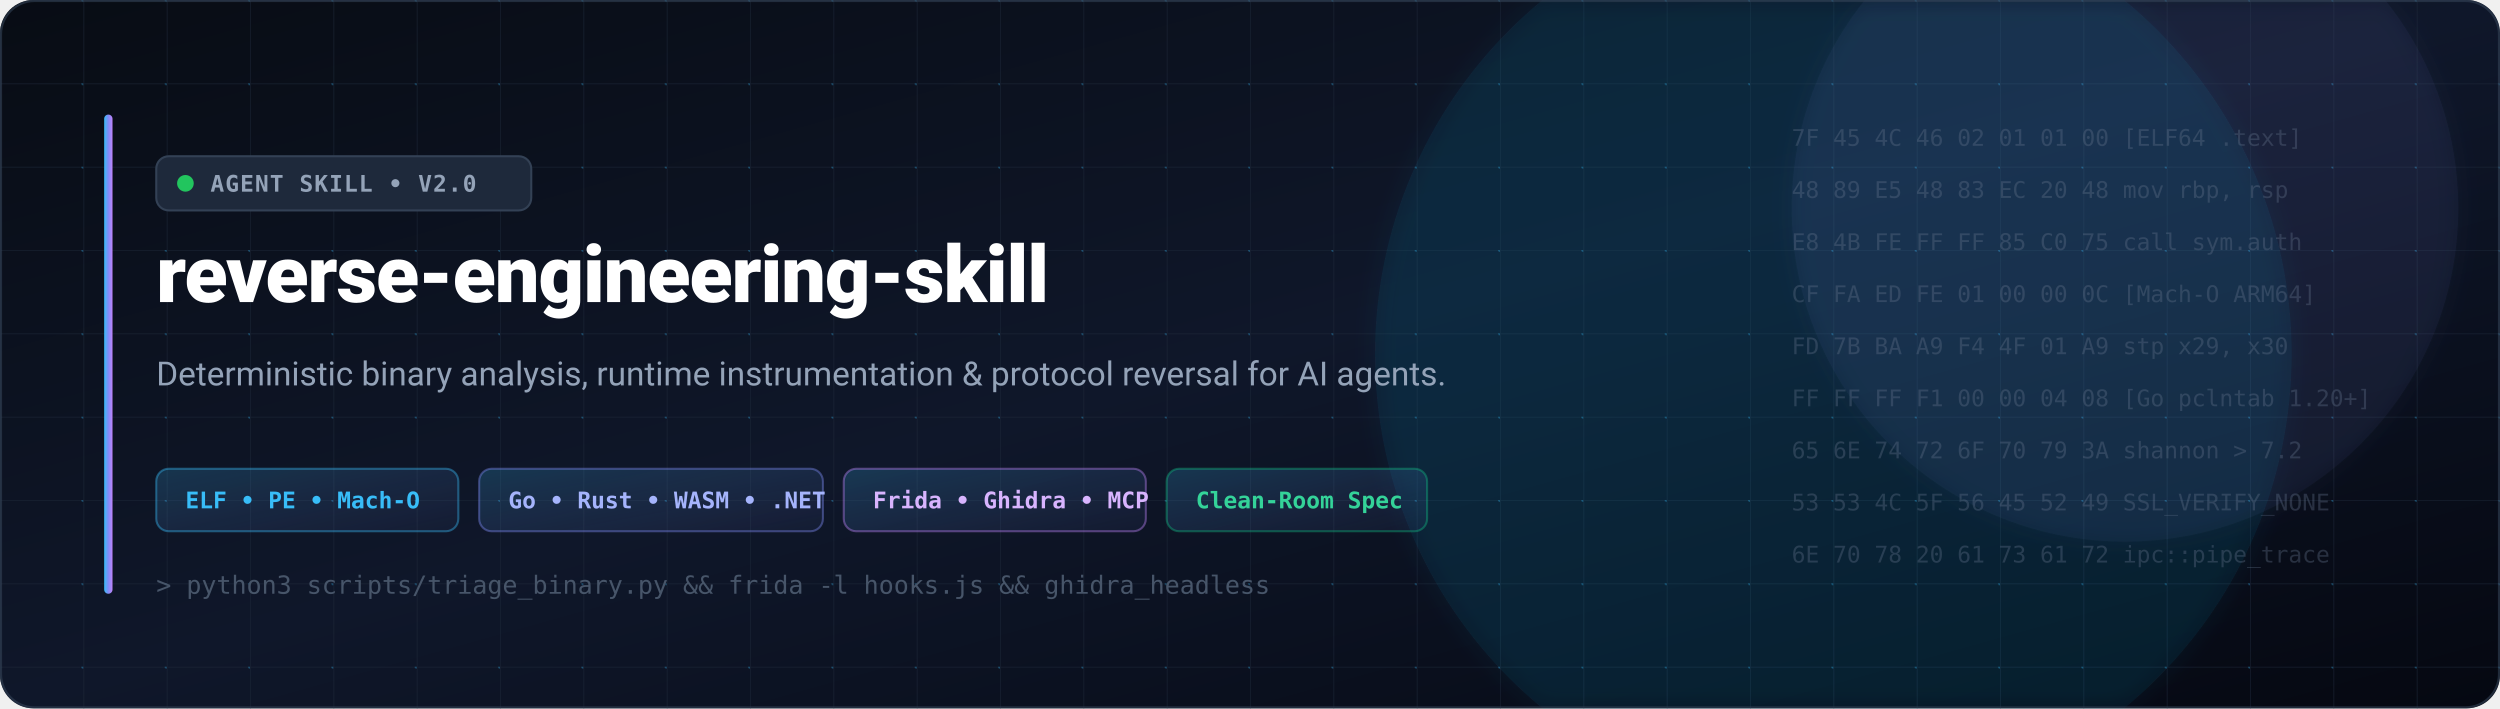
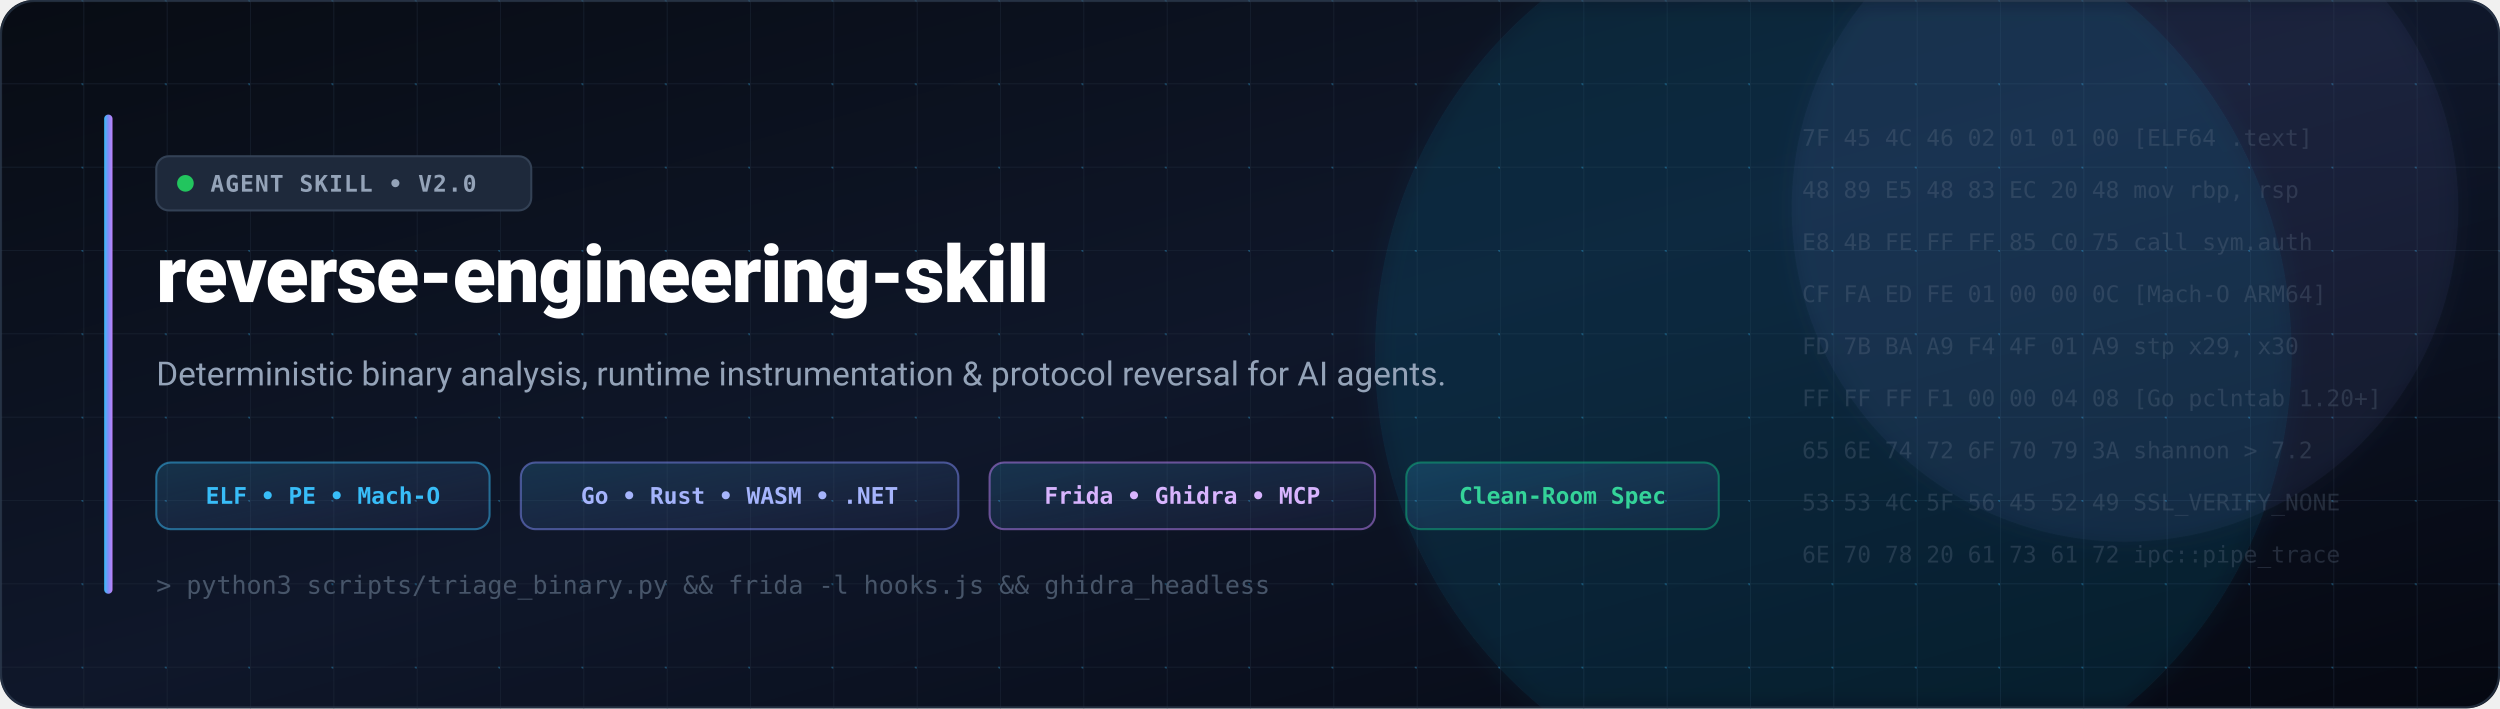
<svg xmlns="http://www.w3.org/2000/svg" viewBox="0 0 1200 340" width="100%" height="100%">
  <defs>
    <linearGradient id="bg-grad" x1="0%" y1="0%" x2="100%" y2="100%">
      <stop offset="0%" stop-color="#080c14" />
      <stop offset="50%" stop-color="#0f172a" />
      <stop offset="100%" stop-color="#050811" />
    </linearGradient>
    <linearGradient id="accent-cyan" x1="0%" y1="0%" x2="100%" y2="0%">
      <stop offset="0%" stop-color="#38bdf8" />
      <stop offset="50%" stop-color="#818cf8" />
      <stop offset="100%" stop-color="#c084fc" />
    </linearGradient>
    <linearGradient id="glow-badge" x1="0%" y1="0%" x2="100%" y2="100%">
-       <stop offset="0%" stop-color="#38bdf8" stop-opacity="0.2" />
-       <stop offset="100%" stop-color="#818cf8" stop-opacity="0.05" />
+       <stop offset="0%" stop-color="#38bdf8" stop-opacity="0.18" />
+       <stop offset="100%" stop-color="#818cf8" stop-opacity="0.06" />
    </linearGradient>
    <pattern id="cyber-grid" width="40" height="40" patternUnits="userSpaceOnUse">
      <path d="M 40 0 L 0 0 0 40" fill="none" stroke="#1e293b" stroke-width="0.75" stroke-opacity="0.6" />
      <circle cx="40" cy="0" r="1" fill="#38bdf8" fill-opacity="0.3" />
    </pattern>
    <filter id="glow" x="-20%" y="-20%" width="140%" height="140%">
      <feGaussianBlur stdDeviation="6" result="blur" />
      <feComposite in="SourceGraphic" in2="blur" operator="over" />
    </filter>
  </defs>
  <rect width="1200" height="340" rx="16" fill="url(#bg-grad)" />
  <rect width="1200" height="340" rx="16" fill="url(#cyber-grid)" />
  <circle cx="880" cy="170" r="220" fill="#38bdf8" fill-opacity="0.06" filter="url(#glow)" />
  <circle cx="1020" cy="100" r="160" fill="#818cf8" fill-opacity="0.05" filter="url(#glow)" />
-   <g opacity="0.35" font-family="'JetBrains Mono', 'Fira Code', 'SF Mono', Consolas, monospace" font-size="11" fill="#64748b">
-     <text x="860" y="70">7F 45 4C 46 02 01 01 00  [ELF64 .text]</text>
-     <text x="860" y="95">48 89 E5 48 83 EC 20 48  mov rbp, rsp</text>
-     <text x="860" y="120">E8 4B FE FF FF 85 C0 75  call sym.auth</text>
-     <text x="860" y="145">CF FA ED FE 01 00 00 0C  [Mach-O ARM64]</text>
-     <text x="860" y="170">FD 7B BA A9 F4 4F 01 A9  stp x29, x30</text>
-     <text x="860" y="195">FF FF FF F1 00 00 04 08  [Go pclntab 1.20+]</text>
-     <text x="860" y="220">65 6E 74 72 6F 70 79 3A  shannon &gt; 7.2</text>
-     <text x="860" y="245">53 53 4C 5F 56 45 52 49  SSL_VERIFY_NONE</text>
-     <text x="860" y="270">6E 70 78 20 61 73 61 72  ipc::pipe_trace</text>
+   <g opacity="0.3" font-family="'JetBrains Mono', 'Fira Code', 'SF Mono', Consolas, monospace" font-size="11" fill="#64748b">
+     <text x="865" y="70">7F 45 4C 46 02 01 01 00  [ELF64 .text]</text>
+     <text x="865" y="95">48 89 E5 48 83 EC 20 48  mov rbp, rsp</text>
+     <text x="865" y="120">E8 4B FE FF FF 85 C0 75  call sym.auth</text>
+     <text x="865" y="145">CF FA ED FE 01 00 00 0C  [Mach-O ARM64]</text>
+     <text x="865" y="170">FD 7B BA A9 F4 4F 01 A9  stp x29, x30</text>
+     <text x="865" y="195">FF FF FF F1 00 00 04 08  [Go pclntab 1.20+]</text>
+     <text x="865" y="220">65 6E 74 72 6F 70 79 3A  shannon &gt; 7.2</text>
+     <text x="865" y="245">53 53 4C 5F 56 45 52 49  SSL_VERIFY_NONE</text>
+     <text x="865" y="270">6E 70 78 20 61 73 61 72  ipc::pipe_trace</text>
  </g>
  <rect x="50" y="55" width="4" height="230" rx="2" fill="url(#accent-cyan)" />
  <g transform="translate(75, 0)">
    <g transform="translate(0, 75)">
      <rect width="180" height="26" rx="6" fill="#1e293b" stroke="#334155" stroke-width="1" />
      <circle cx="14" cy="13" r="4" fill="#22c55e" />
-       <text x="26" y="17" font-family="'JetBrains Mono', 'SF Mono', monospace" font-size="11" font-weight="600" fill="#94a3b8" letter-spacing="0.5">AGENT SKILL • V2.0</text>
+       <text x="26" y="17" font-family="'JetBrains Mono', 'SF Mono', Consolas, monospace" font-size="11" font-weight="600" fill="#94a3b8" letter-spacing="0.5">AGENT SKILL • V2.0</text>
    </g>
    <text x="0" y="145" font-family="-apple-system, BlinkMacSystemFont, 'Segoe UI', 'SF Pro Display', Roboto, sans-serif" font-size="38" font-weight="800" fill="#ffffff" letter-spacing="-0.5">
      reverse-engineering-skill
    </text>
    <text x="0" y="185" font-family="-apple-system, BlinkMacSystemFont, 'Segoe UI', Roboto, sans-serif" font-size="16" font-weight="400" fill="#94a3b8">
      Deterministic binary analysis, runtime instrumentation &amp; protocol reversal for AI agents.
    </text>
-     <g transform="translate(0, 225)">
+     <g transform="translate(0, 222)">
      <g transform="translate(0, 0)">
-         <rect width="145" height="30" rx="6" fill="url(#glow-badge)" stroke="#38bdf8" stroke-width="1" stroke-opacity="0.4" />
-         <text x="14" y="19" font-family="'JetBrains Mono', 'SF Mono', monospace" font-size="11" font-weight="600" fill="#38bdf8">ELF • PE • Mach-O</text>
+         <rect width="160" height="32" rx="7" fill="url(#glow-badge)" stroke="#38bdf8" stroke-width="1" stroke-opacity="0.5" />
+         <text x="80" y="16" text-anchor="middle" dominant-baseline="central" font-family="'JetBrains Mono', 'SF Mono', Consolas, monospace" font-size="11" font-weight="600" fill="#38bdf8">ELF • PE • Mach-O</text>
      </g>
-       <g transform="translate(155, 0)">
-         <rect width="165" height="30" rx="6" fill="url(#glow-badge)" stroke="#818cf8" stroke-width="1" stroke-opacity="0.4" />
-         <text x="14" y="19" font-family="'JetBrains Mono', 'SF Mono', monospace" font-size="11" font-weight="600" fill="#a5b4fc">Go • Rust • WASM • .NET</text>
+       <g transform="translate(175, 0)">
+         <rect width="210" height="32" rx="7" fill="url(#glow-badge)" stroke="#818cf8" stroke-width="1" stroke-opacity="0.5" />
+         <text x="105" y="16" text-anchor="middle" dominant-baseline="central" font-family="'JetBrains Mono', 'SF Mono', Consolas, monospace" font-size="11" font-weight="600" fill="#a5b4fc">Go • Rust • WASM • .NET</text>
      </g>
-       <g transform="translate(330, 0)">
-         <rect width="145" height="30" rx="6" fill="url(#glow-badge)" stroke="#c084fc" stroke-width="1" stroke-opacity="0.4" />
-         <text x="14" y="19" font-family="'JetBrains Mono', 'SF Mono', monospace" font-size="11" font-weight="600" fill="#d8b4fe">Frida • Ghidra • MCP</text>
+       <g transform="translate(400, 0)">
+         <rect width="185" height="32" rx="7" fill="url(#glow-badge)" stroke="#c084fc" stroke-width="1" stroke-opacity="0.5" />
+         <text x="92.5" y="16" text-anchor="middle" dominant-baseline="central" font-family="'JetBrains Mono', 'SF Mono', Consolas, monospace" font-size="11" font-weight="600" fill="#d8b4fe">Frida • Ghidra • MCP</text>
      </g>
-       <g transform="translate(485, 0)">
-         <rect width="125" height="30" rx="6" fill="url(#glow-badge)" stroke="#10b981" stroke-width="1" stroke-opacity="0.4" />
-         <text x="14" y="19" font-family="'JetBrains Mono', 'SF Mono', monospace" font-size="11" font-weight="600" fill="#34d399">Clean-Room Spec</text>
+       <g transform="translate(600, 0)">
+         <rect width="150" height="32" rx="7" fill="url(#glow-badge)" stroke="#10b981" stroke-width="1" stroke-opacity="0.5" />
+         <text x="75" y="16" text-anchor="middle" dominant-baseline="central" font-family="'JetBrains Mono', 'SF Mono', Consolas, monospace" font-size="11" font-weight="600" fill="#34d399">Clean-Room Spec</text>
      </g>
    </g>
-     <text x="0" y="285" font-family="'JetBrains Mono', 'SF Mono', monospace" font-size="12" fill="#475569">
+     <text x="0" y="285" font-family="'JetBrains Mono', 'SF Mono', Consolas, monospace" font-size="12" fill="#475569">
      &gt; python3 scripts/triage_binary.py &amp;&amp; frida -l hooks.js &amp;&amp; ghidra_headless
    </text>
  </g>
  <rect x="0.5" y="0.5" width="1199" height="339" rx="16" fill="none" stroke="#334155" stroke-opacity="0.6" stroke-width="1" />
</svg>
